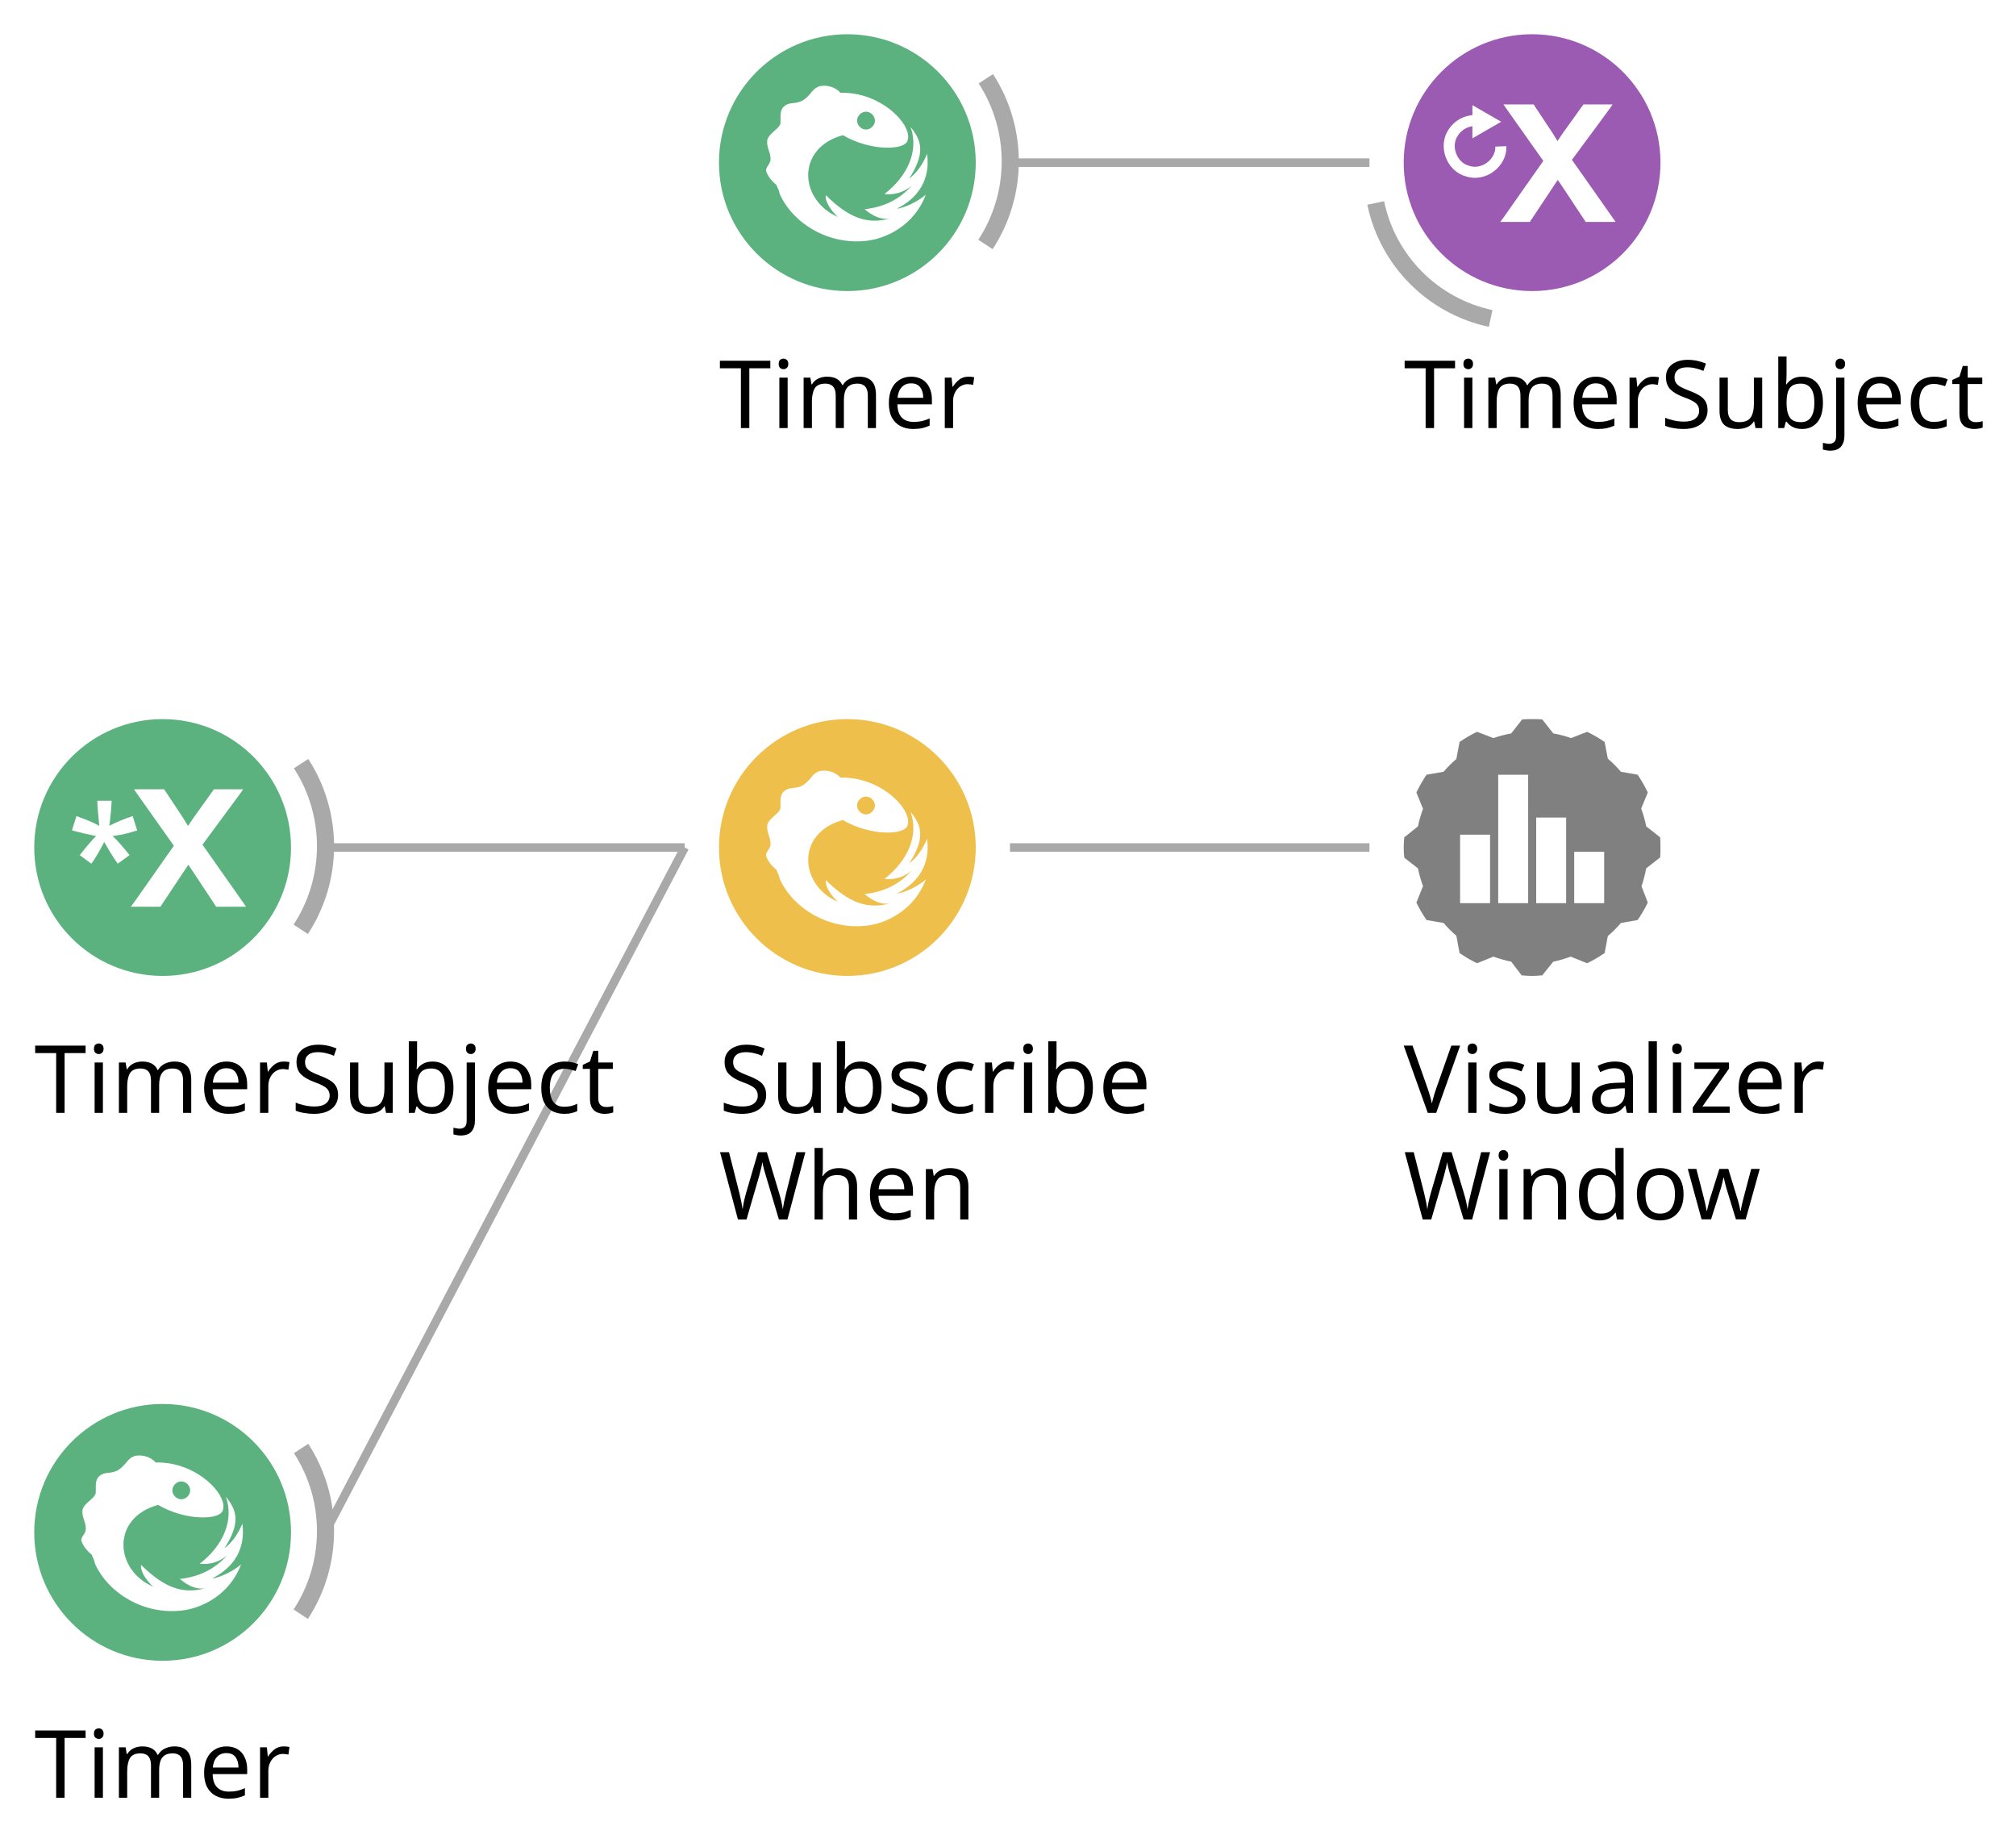
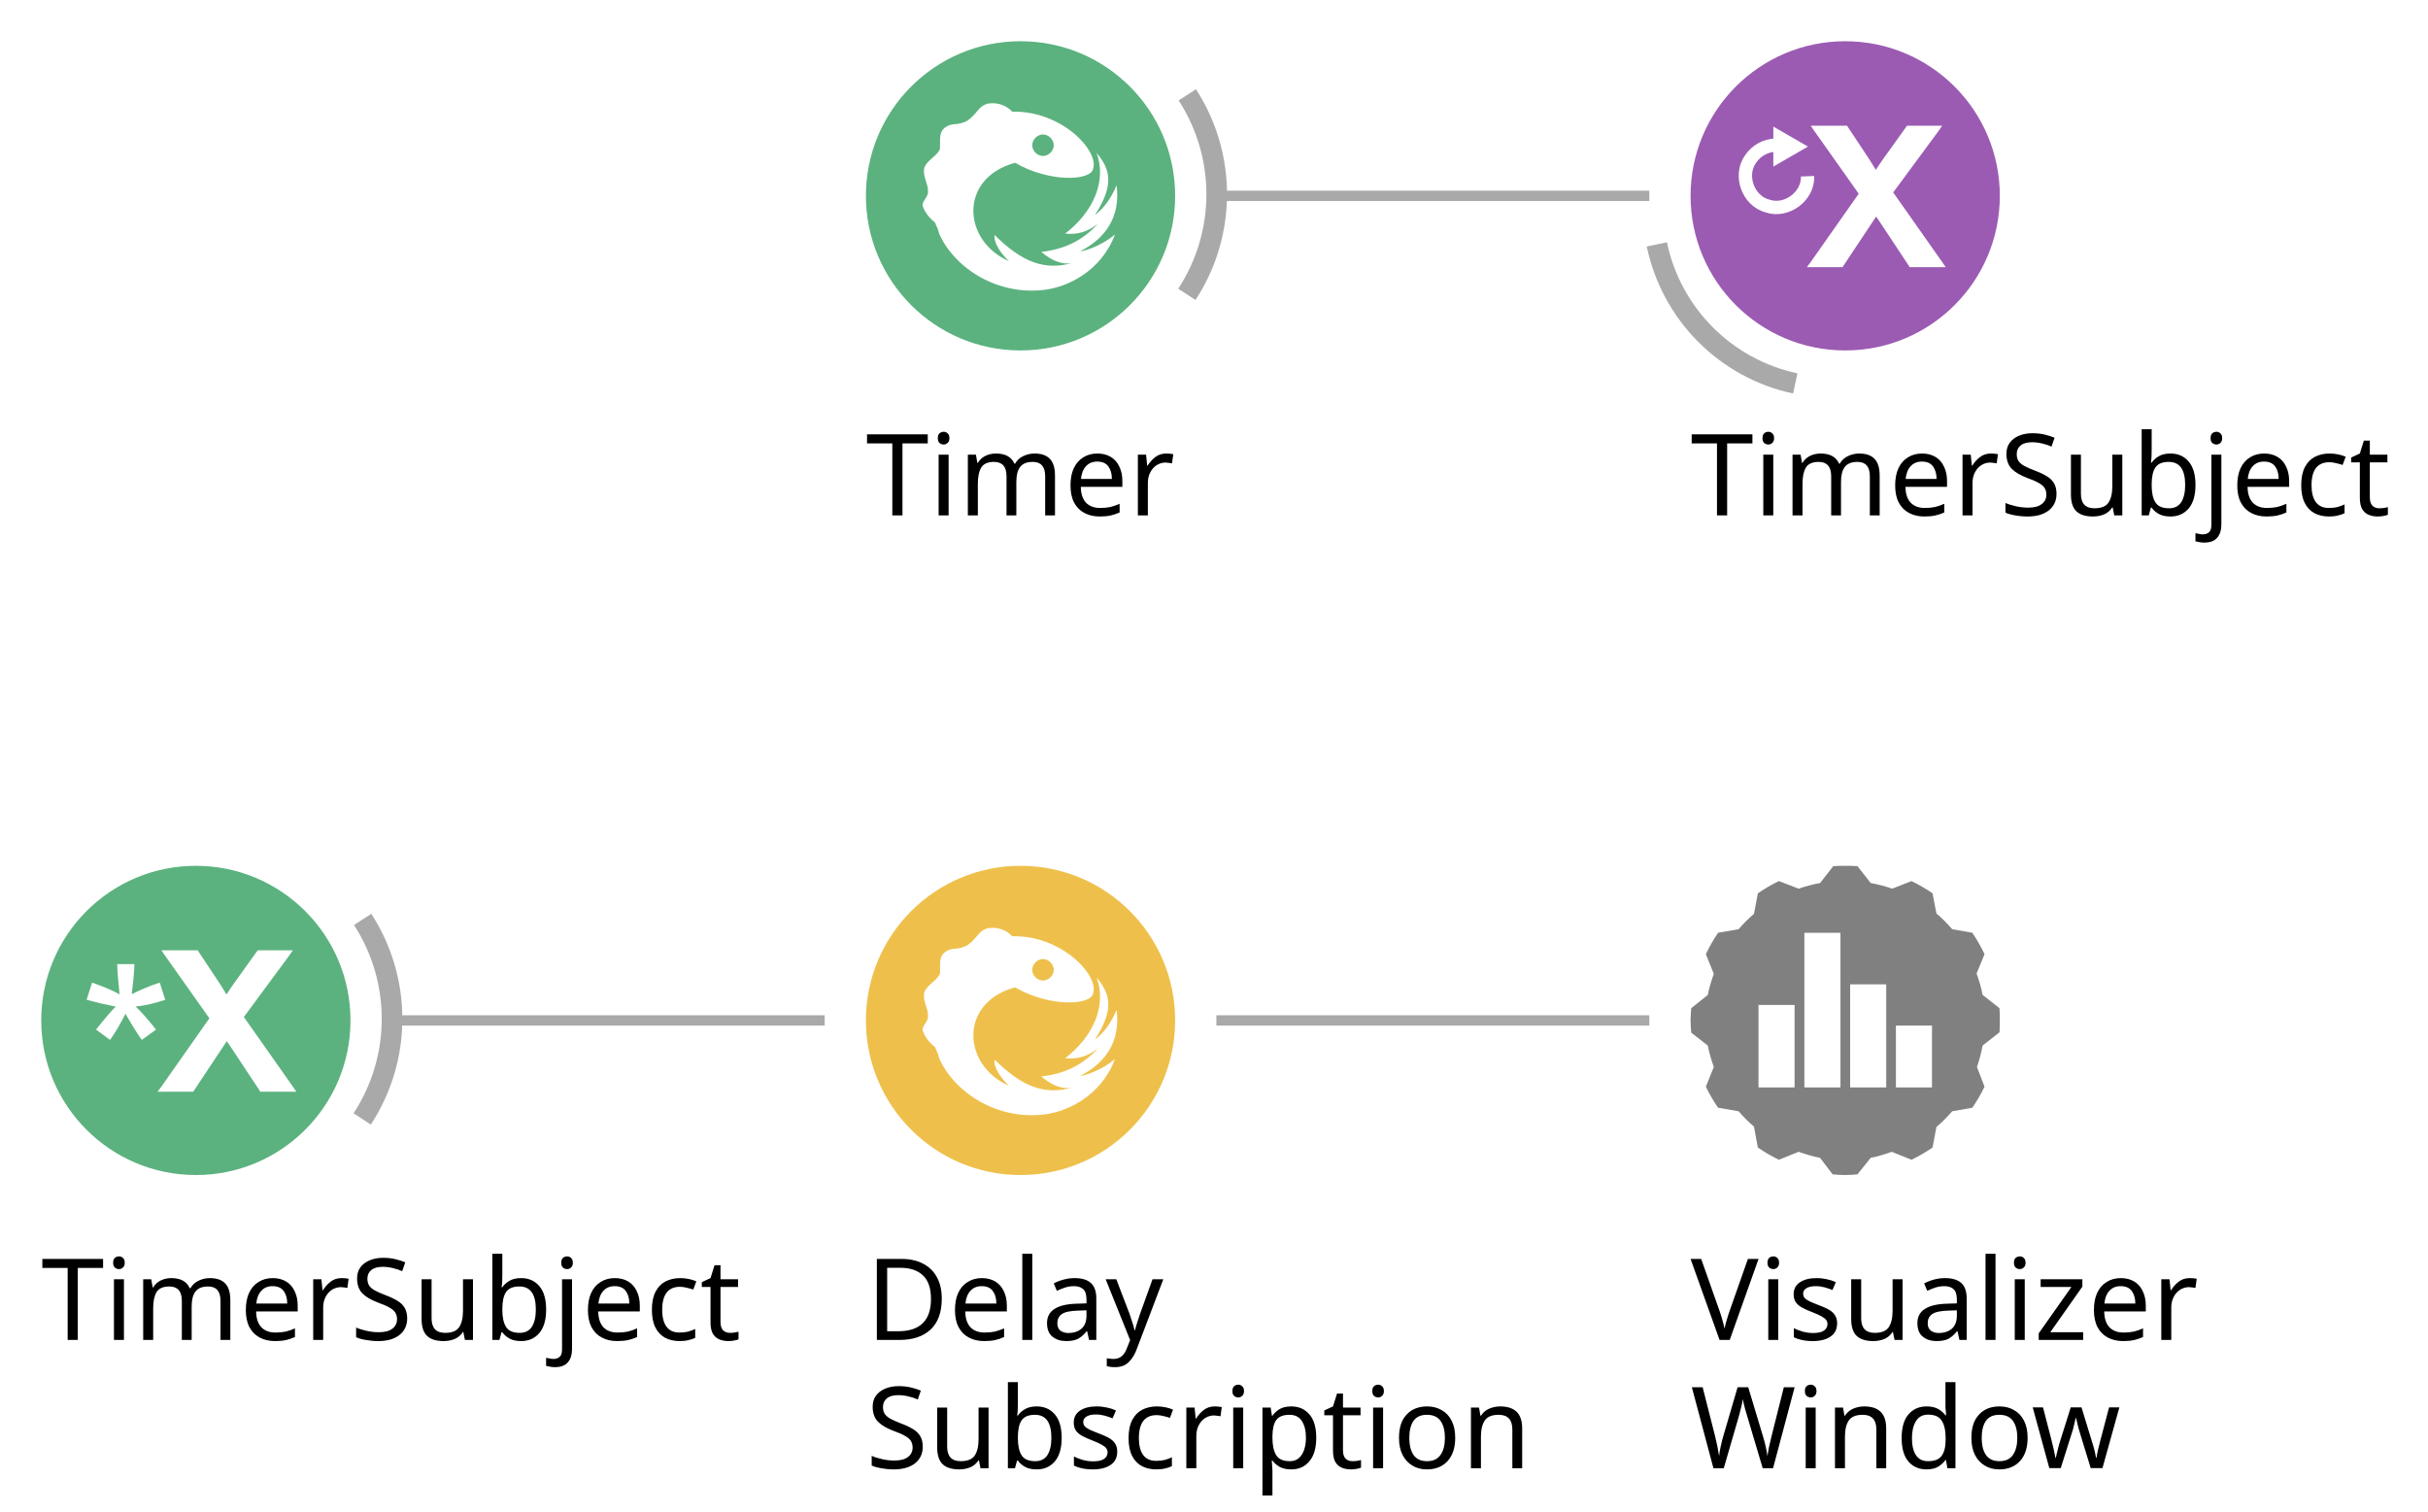
- <svg xmlns="http://www.w3.org/2000/svg" width="235.537" height="212.825" id="SvgGdi_output">
+ <svg xmlns="http://www.w3.org/2000/svg" width="235.537" height="146.65" id="SvgGdi_output">
  <style>text { fill: #000; } @media (prefers-color-scheme: dark) { text { fill: #eee; } }</style>
  <rect id="background" height="100.00%" style="fill:none;" width="100.00%" y="0.00" x="0.00" />
  <g style="shape-rendering:auto;" id="root_group">
    <line y1="19.00" style="stroke:rgb(169,169,169);fill:none;stroke-linecap:butt;stroke-miterlimit:9;opacity:1;stroke-width:1;stroke-linejoin:miter;" id="2" x2="160.00" y2="19.00" x1="118.00" />
    <line y1="99.00" style="stroke:rgb(169,169,169);fill:none;stroke-linecap:butt;stroke-miterlimit:9;opacity:1;stroke-width:1;stroke-linejoin:miter;" id="3" x2="160.00" y2="99.00" x1="118.00" />
    <line y1="99.00" style="stroke:rgb(169,169,169);fill:none;stroke-linecap:butt;stroke-miterlimit:9;opacity:1;stroke-width:1;stroke-linejoin:miter;" id="4" x2="80.00" y2="99.00" x1="38.00" />
-     <line y1="179.00" style="stroke:rgb(169,169,169);fill:none;stroke-linecap:butt;stroke-miterlimit:9;opacity:1;stroke-width:1;stroke-linejoin:miter;" id="5" x2="80.00" y2="99.00" x1="38.00" />
-     <path style="stroke:rgb(169,169,169);fill:none;stroke-linecap:butt;stroke-miterlimit:9;opacity:1;stroke-width:2;stroke-linejoin:miter;" transform="matrix(1.00 0.00 0.00 1.00 164.00 4.00 ) " id="39" d="M 10.158 33.2 C 3.405 31.759 -1.861 26.469 -3.271 19.71 " />
-     <ellipse id="40" cy="15.00" cx="15.00" transform="matrix(1.00 0.00 0.00 1.00 164.00 4.00 ) " rx="15.00" ry="15.00" style="stroke:none;opacity:1;fill:rgb(155,91,179);" />
-     <path d="M 11.656 8.2 12 8.7 16.312 14.794 11.656 21.419 11.281 21.919 14.75 21.919 14.844 21.762 18 17.012 18.469 17.7 21.156 21.762 21.25 21.919 24.75 21.919 24.406 21.419 19.656 14.669 24.062 8.7 24.406 8.2 21 8.2 20.906 8.325 18.687 11.419 C 18.463 11.729 18.223 12.106 17.968 12.481 17.77 12.155 17.587 11.842 17.312 11.419 L 15.281 8.356 15.187 8.2 11.656 8.2 z " style="stroke:none;fill-rule:evenodd;opacity:1;fill:rgb(255,255,255);" transform="matrix(1.00 0.00 0.00 1.00 164.00 4.00 ) " id="45" />
-     <path transform="matrix(1.00 0.00 0.00 1.00 164.00 4.00 ) " id="46" style="stroke:rgb(255,255,255);fill:none;stroke-linecap:butt;stroke-miterlimit:9;opacity:1;stroke-width:1.293;stroke-linejoin:miter;" d="M 11.351 13.1 C 11.424 15.047 9.308 16.616 7.467 15.989 5.583 15.5 4.683 13.023 5.816 11.439 6.346 10.624 7.286 10.102 8.258 10.084 " />
-     <path style="stroke:none;fill-rule:evenodd;opacity:1;fill:rgb(255,255,255);" transform="matrix(1.00 0.00 0.00 1.00 164.00 4.00 ) " id="47" d="M 8.027 12.161 8.027 8.282 11.387 10.221 9.707 11.191 z " />
-     <text id="48" transform="matrix(1.00 0.00 0.00 1.00 0.00 0.00 ) " x="164.00px" y="39.00px" style="stroke:none;clip-path:url(#50_text_clipper);font-family:Microsoft Sans Serif;font-size:8.25pt;opacity:1;">
-       <tspan dy="8.25pt" id="52">TimerSubject</tspan>
+     <path style="stroke:rgb(169,169,169);fill:none;stroke-linecap:butt;stroke-miterlimit:9;opacity:1;stroke-width:2;stroke-linejoin:miter;" transform="matrix(1.00 0.00 0.00 1.00 164.00 4.00 ) " id="38" d="M 10.158 33.2 C 3.405 31.759 -1.861 26.469 -3.271 19.71 " />
+     <ellipse id="39" cy="15.00" cx="15.00" transform="matrix(1.00 0.00 0.00 1.00 164.00 4.00 ) " rx="15.00" ry="15.00" style="stroke:none;opacity:1;fill:rgb(155,91,179);" />
+     <path d="M 11.656 8.2 12 8.7 16.312 14.794 11.656 21.419 11.281 21.919 14.75 21.919 14.844 21.762 18 17.012 18.469 17.7 21.156 21.762 21.25 21.919 24.75 21.919 24.406 21.419 19.656 14.669 24.062 8.7 24.406 8.2 21 8.2 20.906 8.325 18.687 11.419 C 18.463 11.729 18.223 12.106 17.968 12.481 17.77 12.155 17.587 11.842 17.312 11.419 L 15.281 8.356 15.187 8.2 11.656 8.2 z " style="stroke:none;fill-rule:evenodd;opacity:1;fill:rgb(255,255,255);" transform="matrix(1.00 0.00 0.00 1.00 164.00 4.00 ) " id="44" />
+     <path transform="matrix(1.00 0.00 0.00 1.00 164.00 4.00 ) " id="45" style="stroke:rgb(255,255,255);fill:none;stroke-linecap:butt;stroke-miterlimit:9;opacity:1;stroke-width:1.293;stroke-linejoin:miter;" d="M 11.351 13.1 C 11.424 15.047 9.308 16.616 7.467 15.989 5.583 15.5 4.683 13.023 5.816 11.439 6.346 10.624 7.286 10.102 8.258 10.084 " />
+     <path style="stroke:none;fill-rule:evenodd;opacity:1;fill:rgb(255,255,255);" transform="matrix(1.00 0.00 0.00 1.00 164.00 4.00 ) " id="46" d="M 8.027 12.161 8.027 8.282 11.387 10.221 9.707 11.191 z " />
+     <text id="47" transform="matrix(1.00 0.00 0.00 1.00 0.00 0.00 ) " x="164.00px" y="39.00px" style="stroke:none;clip-path:url(#49_text_clipper);font-family:Microsoft Sans Serif;font-size:8.25pt;opacity:1;">
+       <tspan dy="8.25pt" id="51">TimerSubject</tspan>
    </text>
-     <path transform="matrix(1.00 0.00 0.00 1.00 164.00 84.00 ) " id="56" d="M 15 0 C 15.401 0 15.794 0 16.187 0.033 L 17.476 1.671 C 18.195 1.804 18.878 1.977 19.552 2.218 L 21.429 1.483 C 22.14 1.823 22.829 2.227 23.473 2.67 L 23.849 4.621 C 24.395 5.087 24.913 5.605 25.379 6.151 L 27.33 6.494 C 27.773 7.138 28.177 7.861 28.517 8.571 L 27.746 10.448 C 27.987 11.122 28.196 11.805 28.329 12.523 L 29.967 13.813 C 29.998 14.206 30 14.599 30 15 30 15.392 29.997 15.769 29.967 16.154 L 28.329 17.44 C 28.198 18.146 28.017 18.852 27.782 19.516 L 28.517 21.429 C 28.176 22.143 27.775 22.826 27.33 23.473 L 25.379 23.813 C 24.913 24.358 24.395 24.877 23.849 25.342 L 23.473 27.33 C 22.828 27.774 22.14 28.177 21.429 28.517 L 19.516 27.746 C 18.851 27.982 18.184 28.198 17.476 28.329 L 16.187 29.934 C 15.793 29.965 15.401 30 15 30 14.599 30 14.173 29.966 13.78 29.934 L 12.56 28.329 C 11.862 28.2 11.141 27.977 10.484 27.746 L 8.571 28.517 C 7.856 28.176 7.174 27.776 6.527 27.33 L 6.151 25.306 C 5.617 24.848 5.114 24.348 4.658 23.813 L 2.67 23.473 C 2.225 22.826 1.824 22.143 1.483 21.429 L 2.254 19.516 C 2.023 18.859 1.8 18.138 1.671 17.44 L 0.066 16.187 C 0.035 15.794 -9.272993E-05 15.401 -9.272993E-05 15 -9.272993E-05 14.599 0.035 14.206 0.066 13.813 L 1.671 12.524 C 1.802 11.816 2.019 11.149 2.254 10.484 L 1.483 8.571 C 1.823 7.861 2.227 7.138 2.67 6.494 L 4.658 6.151 C 5.114 5.616 5.617 5.116 6.151 4.658 L 6.527 2.67 C 7.174 2.225 7.857 1.824 8.571 1.483 L 10.484 2.218 C 11.148 1.983 11.854 1.802 12.56 1.671 L 13.846 0.033 C 14.231 0.003 14.608 -0 15 -0 z " style="stroke:none;fill-rule:evenodd;opacity:1;fill:rgb(128,128,128);" />
-     <rect id="63" height="8.00" style="stroke:none;opacity:1;fill:rgb(255,255,255);" transform="matrix(1.00 0.00 0.00 1.00 164.00 84.00 ) " width="3.50" y="13.50" x="6.59" />
-     <rect id="64" height="15.00" style="stroke:none;opacity:1;fill:rgb(255,255,255);" transform="matrix(1.00 0.00 0.00 1.00 164.00 84.00 ) " width="3.50" y="6.50" x="11.04" />
-     <rect id="65" height="10.00" style="stroke:none;opacity:1;fill:rgb(255,255,255);" transform="matrix(1.00 0.00 0.00 1.00 164.00 84.00 ) " width="3.50" y="11.50" x="15.48" />
-     <rect id="66" height="6.00" style="stroke:none;opacity:1;fill:rgb(255,255,255);" transform="matrix(1.00 0.00 0.00 1.00 164.00 84.00 ) " width="3.50" y="15.50" x="19.92" />
-     <text id="67" transform="matrix(1.00 0.00 0.00 1.00 0.00 0.00 ) " x="164.00px" y="119.00px" style="stroke:none;clip-path:url(#69_text_clipper);font-family:Microsoft Sans Serif;font-size:8.25pt;opacity:1;">
-       <tspan dy="8.25pt" id="71">Visualizer</tspan>
+     <path transform="matrix(1.00 0.00 0.00 1.00 164.00 84.00 ) " id="55" d="M 15 0 C 15.401 0 15.794 0 16.187 0.033 L 17.476 1.671 C 18.195 1.804 18.878 1.977 19.552 2.218 L 21.429 1.483 C 22.14 1.823 22.829 2.227 23.473 2.67 L 23.849 4.621 C 24.395 5.087 24.913 5.605 25.379 6.151 L 27.33 6.494 C 27.773 7.138 28.177 7.861 28.517 8.571 L 27.746 10.448 C 27.987 11.122 28.196 11.805 28.329 12.523 L 29.967 13.813 C 29.998 14.206 30 14.599 30 15 30 15.392 29.997 15.769 29.967 16.154 L 28.329 17.44 C 28.198 18.146 28.017 18.852 27.782 19.516 L 28.517 21.429 C 28.176 22.143 27.775 22.826 27.33 23.473 L 25.379 23.813 C 24.913 24.358 24.395 24.877 23.849 25.342 L 23.473 27.33 C 22.828 27.774 22.14 28.177 21.429 28.517 L 19.516 27.746 C 18.851 27.982 18.184 28.198 17.476 28.329 L 16.187 29.934 C 15.793 29.965 15.401 30 15 30 14.599 30 14.173 29.966 13.78 29.934 L 12.56 28.329 C 11.862 28.2 11.141 27.977 10.484 27.746 L 8.571 28.517 C 7.856 28.176 7.174 27.776 6.527 27.33 L 6.151 25.306 C 5.617 24.848 5.114 24.348 4.658 23.813 L 2.67 23.473 C 2.225 22.826 1.824 22.143 1.483 21.429 L 2.254 19.516 C 2.023 18.859 1.8 18.138 1.671 17.44 L 0.066 16.187 C 0.035 15.794 -9.272993E-05 15.401 -9.272993E-05 15 -9.272993E-05 14.599 0.035 14.206 0.066 13.813 L 1.671 12.524 C 1.802 11.816 2.019 11.149 2.254 10.484 L 1.483 8.571 C 1.823 7.861 2.227 7.138 2.67 6.494 L 4.658 6.151 C 5.114 5.616 5.617 5.116 6.151 4.658 L 6.527 2.67 C 7.174 2.225 7.857 1.824 8.571 1.483 L 10.484 2.218 C 11.148 1.983 11.854 1.802 12.56 1.671 L 13.846 0.033 C 14.231 0.003 14.608 -0 15 -0 z " style="stroke:none;fill-rule:evenodd;opacity:1;fill:rgb(128,128,128);" />
+     <rect id="62" height="8.00" style="stroke:none;opacity:1;fill:rgb(255,255,255);" transform="matrix(1.00 0.00 0.00 1.00 164.00 84.00 ) " width="3.50" y="13.50" x="6.59" />
+     <rect id="63" height="15.00" style="stroke:none;opacity:1;fill:rgb(255,255,255);" transform="matrix(1.00 0.00 0.00 1.00 164.00 84.00 ) " width="3.50" y="6.50" x="11.04" />
+     <rect id="64" height="10.00" style="stroke:none;opacity:1;fill:rgb(255,255,255);" transform="matrix(1.00 0.00 0.00 1.00 164.00 84.00 ) " width="3.50" y="11.50" x="15.48" />
+     <rect id="65" height="6.00" style="stroke:none;opacity:1;fill:rgb(255,255,255);" transform="matrix(1.00 0.00 0.00 1.00 164.00 84.00 ) " width="3.50" y="15.50" x="19.92" />
+     <text id="66" transform="matrix(1.00 0.00 0.00 1.00 0.00 0.00 ) " x="164.00px" y="119.00px" style="stroke:none;clip-path:url(#68_text_clipper);font-family:Microsoft Sans Serif;font-size:8.25pt;opacity:1;">
+       <tspan dy="8.25pt" id="70">Visualizer</tspan>
    </text>
-     <text id="73" transform="matrix(1.00 0.00 0.00 1.00 0.00 0.00 ) " x="164.00px" y="131.45px" style="stroke:none;clip-path:url(#75_text_clipper);font-family:Microsoft Sans Serif;font-size:8.25pt;opacity:1;">
-       <tspan dy="8.25pt" id="77">Window</tspan>
+     <text id="72" transform="matrix(1.00 0.00 0.00 1.00 0.00 0.00 ) " x="164.00px" y="131.45px" style="stroke:none;clip-path:url(#74_text_clipper);font-family:Microsoft Sans Serif;font-size:8.25pt;opacity:1;">
+       <tspan dy="8.25pt" id="76">Window</tspan>
    </text>
-     <path d="M 31.179 5.2 C 34.998 11.092 34.981 18.682 31.136 24.557 " style="stroke:rgb(169,169,169);fill:none;stroke-linecap:butt;stroke-miterlimit:9;opacity:1;stroke-width:2;stroke-linejoin:miter;" transform="matrix(1.00 0.00 0.00 1.00 84.00 4.00 ) " id="82" />
-     <ellipse id="83" cy="15.00" cx="15.00" transform="matrix(1.00 0.00 0.00 1.00 84.00 4.00 ) " rx="15.00" ry="15.00" style="stroke:none;opacity:1;fill:rgb(91,178,126);" />
-     <path d="M 12.246 6.014 12.246 6.02 C 12.058 6.02 11.895 6.04 11.767 6.066 10.869 6.353 10.896 6.934 9.877 7.686 8.863 8.264 8.353 7.82 7.615 8.42 6.878 9.016 7.393 10.383 7.084 10.648 6.777 11.18 5.826 11.655 5.652 12.326 5.509 13.185 6.042 13.797 6.021 14.533 6.083 15.146 5.411 15.495 5.508 15.992 5.797 16.804 6.354 17.292 6.617 17.518 6.663 17.55 6.7 17.599 6.715 17.602 6.791 17.792 6.859 17.986 6.955 18.166 6.95 18.14 6.949 18.114 6.943 18.088 6.998 18.305 7.055 18.524 7.133 18.738 8.683 22.099 12.814 24.686 17.342 24.117 19.541 23.848 22.824 22.332 24.166 18.738 23.22 19.587 21.532 20.324 20.777 20.381 23.33 19.105 24.707 16.937 24.32 13.975 23.792 15.233 23.093 16.201 22.221 16.865 24.075 13.976 23.757 12.481 22.385 10.84 23.366 13.539 22.097 16.534 19.332 18.664 20.452 18.785 21.517 18.516 22.502 17.713 21.013 19.374 19.15 20.208 17.014 20.436 18.034 21.303 19.018 21.695 19.959 21.527 17.345 22.249 15.155 21.454 12.49 18.801 12.351 19.515 13.105 20.628 13.883 21.338 9.373 19.383 8.976 13.296 14.469 11.793 14.472 11.793 14.475 11.794 14.478 11.793 17.75 13.707 21.865 13.581 22.051 12.344 22.509 10.861 19.965 7.805 16.162 7.008 15.462 6.871 14.792 6.817 14.154 6.836 14.167 6.836 14.179 6.836 14.191 6.826 13.584 6.177 12.81 6.012 12.246 6.014 z M 17.178 9.047 C 17.724 9.047 18.223 9.544 18.223 10.09 18.223 10.636 17.724 11.133 17.178 11.133 16.632 11.133 16.135 10.636 16.135 10.09 16.135 9.544 16.632 9.047 17.178 9.047 z " style="stroke:none;fill-rule:evenodd;opacity:1;fill:rgb(255,255,255);" transform="matrix(1.00 0.00 0.00 1.00 84.00 4.00 ) " id="86" />
-     <text id="87" transform="matrix(1.00 0.00 0.00 1.00 0.00 0.00 ) " x="84.00px" y="39.00px" style="stroke:none;clip-path:url(#89_text_clipper);font-family:Microsoft Sans Serif;font-size:8.25pt;opacity:1;">
-       <tspan dy="8.25pt" id="91">Timer</tspan>
+     <path d="M 31.179 5.2 C 34.998 11.092 34.981 18.682 31.136 24.557 " style="stroke:rgb(169,169,169);fill:none;stroke-linecap:butt;stroke-miterlimit:9;opacity:1;stroke-width:2;stroke-linejoin:miter;" transform="matrix(1.00 0.00 0.00 1.00 84.00 4.00 ) " id="81" />
+     <ellipse id="82" cy="15.00" cx="15.00" transform="matrix(1.00 0.00 0.00 1.00 84.00 4.00 ) " rx="15.00" ry="15.00" style="stroke:none;opacity:1;fill:rgb(91,178,126);" />
+     <path d="M 12.246 6.014 12.246 6.02 C 12.058 6.02 11.895 6.04 11.767 6.066 10.869 6.353 10.896 6.934 9.877 7.686 8.863 8.264 8.353 7.82 7.615 8.42 6.878 9.016 7.393 10.383 7.084 10.648 6.777 11.18 5.826 11.655 5.652 12.326 5.509 13.185 6.042 13.797 6.021 14.533 6.083 15.146 5.411 15.495 5.508 15.992 5.797 16.804 6.354 17.292 6.617 17.518 6.663 17.55 6.7 17.599 6.715 17.602 6.791 17.792 6.859 17.986 6.955 18.166 6.95 18.14 6.949 18.114 6.943 18.088 6.998 18.305 7.055 18.524 7.133 18.738 8.683 22.099 12.814 24.686 17.342 24.117 19.541 23.848 22.824 22.332 24.166 18.738 23.22 19.587 21.532 20.324 20.777 20.381 23.33 19.105 24.707 16.937 24.32 13.975 23.792 15.233 23.093 16.201 22.221 16.865 24.075 13.976 23.757 12.481 22.385 10.84 23.366 13.539 22.097 16.534 19.332 18.664 20.452 18.785 21.517 18.516 22.502 17.713 21.013 19.374 19.15 20.208 17.014 20.436 18.034 21.303 19.018 21.695 19.959 21.527 17.345 22.249 15.155 21.454 12.49 18.801 12.351 19.515 13.105 20.628 13.883 21.338 9.373 19.383 8.976 13.296 14.469 11.793 14.472 11.793 14.475 11.794 14.478 11.793 17.75 13.707 21.865 13.581 22.051 12.344 22.509 10.861 19.965 7.805 16.162 7.008 15.462 6.871 14.792 6.817 14.154 6.836 14.167 6.836 14.179 6.836 14.191 6.826 13.584 6.177 12.81 6.012 12.246 6.014 z M 17.178 9.047 C 17.724 9.047 18.223 9.544 18.223 10.09 18.223 10.636 17.724 11.133 17.178 11.133 16.632 11.133 16.135 10.636 16.135 10.09 16.135 9.544 16.632 9.047 17.178 9.047 z " style="stroke:none;fill-rule:evenodd;opacity:1;fill:rgb(255,255,255);" transform="matrix(1.00 0.00 0.00 1.00 84.00 4.00 ) " id="85" />
+     <text id="86" transform="matrix(1.00 0.00 0.00 1.00 0.00 0.00 ) " x="84.00px" y="39.00px" style="stroke:none;clip-path:url(#88_text_clipper);font-family:Microsoft Sans Serif;font-size:8.25pt;opacity:1;">
+       <tspan dy="8.25pt" id="90">Timer</tspan>
    </text>
-     <ellipse id="95" cy="15.00" cx="15.00" transform="matrix(1.00 0.00 0.00 1.00 84.00 84.00 ) " rx="15.00" ry="15.00" style="stroke:none;opacity:1;fill:rgb(238,192,75);" />
-     <path d="M 12.246 6.014 12.246 6.02 C 12.058 6.02 11.895 6.04 11.767 6.066 10.869 6.353 10.896 6.934 9.877 7.686 8.863 8.264 8.353 7.82 7.615 8.42 6.878 9.016 7.393 10.383 7.084 10.648 6.777 11.18 5.826 11.655 5.652 12.326 5.509 13.185 6.042 13.797 6.021 14.533 6.083 15.146 5.411 15.495 5.508 15.992 5.797 16.804 6.354 17.292 6.617 17.518 6.663 17.55 6.7 17.599 6.715 17.602 6.791 17.792 6.859 17.986 6.955 18.166 6.95 18.14 6.949 18.114 6.943 18.088 6.998 18.305 7.055 18.524 7.133 18.738 8.683 22.099 12.814 24.686 17.342 24.117 19.541 23.848 22.824 22.332 24.166 18.738 23.22 19.587 21.532 20.324 20.777 20.381 23.33 19.105 24.707 16.937 24.32 13.975 23.792 15.233 23.093 16.201 22.221 16.865 24.075 13.976 23.757 12.481 22.385 10.84 23.366 13.539 22.097 16.534 19.332 18.664 20.452 18.785 21.517 18.516 22.502 17.713 21.013 19.374 19.15 20.208 17.014 20.436 18.034 21.303 19.018 21.695 19.959 21.527 17.345 22.249 15.155 21.454 12.49 18.801 12.351 19.515 13.105 20.628 13.883 21.338 9.373 19.383 8.976 13.296 14.469 11.793 14.472 11.793 14.475 11.794 14.478 11.793 17.75 13.707 21.865 13.581 22.051 12.344 22.509 10.861 19.965 7.805 16.162 7.008 15.462 6.871 14.792 6.817 14.154 6.836 14.167 6.836 14.179 6.836 14.191 6.826 13.584 6.177 12.81 6.012 12.246 6.014 z M 17.178 9.047 C 17.724 9.047 18.223 9.544 18.223 10.09 18.223 10.636 17.724 11.133 17.178 11.133 16.632 11.133 16.135 10.636 16.135 10.09 16.135 9.544 16.632 9.047 17.178 9.047 z " style="stroke:none;fill-rule:evenodd;opacity:1;fill:rgb(255,255,255);" transform="matrix(1.00 0.00 0.00 1.00 84.00 84.00 ) " id="96" />
-     <text id="97" transform="matrix(1.00 0.00 0.00 1.00 0.00 0.00 ) " x="84.00px" y="119.00px" style="stroke:none;clip-path:url(#99_text_clipper);font-family:Microsoft Sans Serif;font-size:8.25pt;opacity:1;">
-       <tspan dy="8.25pt" id="101">Subscribe</tspan>
+     <ellipse id="94" cy="15.00" cx="15.00" transform="matrix(1.00 0.00 0.00 1.00 84.00 84.00 ) " rx="15.00" ry="15.00" style="stroke:none;opacity:1;fill:rgb(238,192,75);" />
+     <path d="M 12.246 6.014 12.246 6.02 C 12.058 6.02 11.895 6.04 11.767 6.066 10.869 6.353 10.896 6.934 9.877 7.686 8.863 8.264 8.353 7.82 7.615 8.42 6.878 9.016 7.393 10.383 7.084 10.648 6.777 11.18 5.826 11.655 5.652 12.326 5.509 13.185 6.042 13.797 6.021 14.533 6.083 15.146 5.411 15.495 5.508 15.992 5.797 16.804 6.354 17.292 6.617 17.518 6.663 17.55 6.7 17.599 6.715 17.602 6.791 17.792 6.859 17.986 6.955 18.166 6.95 18.14 6.949 18.114 6.943 18.088 6.998 18.305 7.055 18.524 7.133 18.738 8.683 22.099 12.814 24.686 17.342 24.117 19.541 23.848 22.824 22.332 24.166 18.738 23.22 19.587 21.532 20.324 20.777 20.381 23.33 19.105 24.707 16.937 24.32 13.975 23.792 15.233 23.093 16.201 22.221 16.865 24.075 13.976 23.757 12.481 22.385 10.84 23.366 13.539 22.097 16.534 19.332 18.664 20.452 18.785 21.517 18.516 22.502 17.713 21.013 19.374 19.15 20.208 17.014 20.436 18.034 21.303 19.018 21.695 19.959 21.527 17.345 22.249 15.155 21.454 12.49 18.801 12.351 19.515 13.105 20.628 13.883 21.338 9.373 19.383 8.976 13.296 14.469 11.793 14.472 11.793 14.475 11.794 14.478 11.793 17.75 13.707 21.865 13.581 22.051 12.344 22.509 10.861 19.965 7.805 16.162 7.008 15.462 6.871 14.792 6.817 14.154 6.836 14.167 6.836 14.179 6.836 14.191 6.826 13.584 6.177 12.81 6.012 12.246 6.014 z M 17.178 9.047 C 17.724 9.047 18.223 9.544 18.223 10.09 18.223 10.636 17.724 11.133 17.178 11.133 16.632 11.133 16.135 10.636 16.135 10.09 16.135 9.544 16.632 9.047 17.178 9.047 z " style="stroke:none;fill-rule:evenodd;opacity:1;fill:rgb(255,255,255);" transform="matrix(1.00 0.00 0.00 1.00 84.00 84.00 ) " id="95" />
+     <text id="96" transform="matrix(1.00 0.00 0.00 1.00 0.00 0.00 ) " x="84.00px" y="119.00px" style="stroke:none;clip-path:url(#98_text_clipper);font-family:Microsoft Sans Serif;font-size:8.25pt;opacity:1;">
+       <tspan dy="8.25pt" id="100">Delay</tspan>
    </text>
-     <text id="103" transform="matrix(1.00 0.00 0.00 1.00 0.00 0.00 ) " x="84.00px" y="131.45px" style="stroke:none;clip-path:url(#105_text_clipper);font-family:Microsoft Sans Serif;font-size:8.25pt;opacity:1;">
-       <tspan dy="8.25pt" id="107">When</tspan>
+     <text id="102" transform="matrix(1.00 0.00 0.00 1.00 0.00 0.00 ) " x="84.00px" y="131.45px" style="stroke:none;clip-path:url(#104_text_clipper);font-family:Microsoft Sans Serif;font-size:8.25pt;opacity:1;">
+       <tspan dy="8.25pt" id="106">Subscription</tspan>
    </text>
-     <path d="M 31.179 5.2 C 34.998 11.092 34.981 18.682 31.136 24.557 " style="stroke:rgb(169,169,169);fill:none;stroke-linecap:butt;stroke-miterlimit:9;opacity:1;stroke-width:2;stroke-linejoin:miter;" transform="matrix(1.00 0.00 0.00 1.00 4.00 84.00 ) " id="109" />
-     <ellipse id="110" cy="15.00" cx="15.00" transform="matrix(1.00 0.00 0.00 1.00 4.00 84.00 ) " rx="15.00" ry="15.00" style="stroke:none;opacity:1;fill:rgb(91,178,126);" />
-     <path style="stroke:none;fill-rule:evenodd;opacity:1;fill:rgb(255,255,255);" transform="matrix(1.00 0.00 0.00 1.00 4.00 84.00 ) " id="114" d="M 4.403 13 4.933 11.327 C 6.156 11.767 7.045 12.148 7.598 12.47 7.452 11.048 7.375 10.07 7.368 9.535 L 9.04 9.535 C 9.017 10.313 8.929 11.287 8.775 12.458 9.567 12.05 10.475 11.672 11.498 11.327 L 12.028 13 C 11.052 13.33 10.094 13.55 9.156 13.66 9.625 14.077 10.286 14.819 11.14 15.888 L 9.756 16.889 C 9.31 16.269 8.783 15.424 8.175 14.355 7.606 15.463 7.106 16.308 6.675 16.889 L 5.314 15.888 C 6.206 14.764 6.845 14.022 7.229 13.66 6.237 13.464 5.295 13.244 4.403 13 z " />
-     <path d="M 11.656 8.2 12 8.7 16.312 14.794 11.656 21.419 11.281 21.919 14.75 21.919 14.844 21.762 18 17.012 18.469 17.7 21.156 21.762 21.25 21.919 24.75 21.919 24.406 21.419 19.656 14.669 24.062 8.7 24.406 8.2 21 8.2 20.906 8.325 18.687 11.419 C 18.463 11.729 18.223 12.106 17.968 12.481 17.77 12.155 17.587 11.842 17.312 11.419 L 15.281 8.356 15.187 8.2 11.656 8.2 z " style="stroke:none;fill-rule:evenodd;opacity:1;fill:rgb(255,255,255);" transform="matrix(1.00 0.00 0.00 1.00 4.00 84.00 ) " id="115" />
-     <text id="116" transform="matrix(1.00 0.00 0.00 1.00 0.00 0.00 ) " x="4.00px" y="119.00px" style="stroke:none;clip-path:url(#118_text_clipper);font-family:Microsoft Sans Serif;font-size:8.25pt;opacity:1;">
-       <tspan dy="8.25pt" id="120">TimerSubject</tspan>
-     </text>
-     <path d="M 31.179 5.2 C 34.998 11.092 34.981 18.682 31.136 24.557 " style="stroke:rgb(169,169,169);fill:none;stroke-linecap:butt;stroke-miterlimit:9;opacity:1;stroke-width:2;stroke-linejoin:miter;" transform="matrix(1.00 0.00 0.00 1.00 4.00 164.00 ) " id="122" />
-     <ellipse id="123" cy="15.00" cx="15.00" transform="matrix(1.00 0.00 0.00 1.00 4.00 164.00 ) " rx="15.00" ry="15.00" style="stroke:none;opacity:1;fill:rgb(91,178,126);" />
-     <path d="M 12.246 6.014 12.246 6.02 C 12.058 6.02 11.895 6.04 11.767 6.066 10.869 6.353 10.896 6.934 9.877 7.686 8.863 8.264 8.353 7.82 7.615 8.42 6.878 9.016 7.393 10.383 7.084 10.648 6.777 11.18 5.826 11.655 5.652 12.326 5.509 13.185 6.042 13.797 6.021 14.533 6.083 15.146 5.411 15.495 5.508 15.992 5.797 16.804 6.354 17.292 6.617 17.518 6.663 17.55 6.7 17.599 6.715 17.602 6.791 17.792 6.859 17.986 6.955 18.166 6.95 18.14 6.949 18.114 6.943 18.088 6.998 18.305 7.055 18.524 7.133 18.738 8.683 22.099 12.814 24.686 17.342 24.117 19.541 23.848 22.824 22.332 24.166 18.738 23.22 19.587 21.532 20.324 20.777 20.381 23.33 19.105 24.707 16.937 24.32 13.975 23.792 15.233 23.093 16.201 22.221 16.865 24.075 13.976 23.757 12.481 22.385 10.84 23.366 13.539 22.097 16.534 19.332 18.664 20.452 18.785 21.517 18.516 22.502 17.713 21.013 19.374 19.15 20.208 17.014 20.436 18.034 21.303 19.018 21.695 19.959 21.527 17.345 22.249 15.155 21.454 12.49 18.801 12.351 19.515 13.105 20.628 13.883 21.338 9.373 19.383 8.976 13.296 14.469 11.793 14.472 11.793 14.475 11.794 14.478 11.793 17.75 13.707 21.865 13.581 22.051 12.344 22.509 10.861 19.965 7.805 16.162 7.008 15.462 6.871 14.792 6.817 14.154 6.836 14.167 6.836 14.179 6.836 14.191 6.826 13.584 6.177 12.81 6.012 12.246 6.014 z M 17.178 9.047 C 17.724 9.047 18.223 9.544 18.223 10.09 18.223 10.636 17.724 11.133 17.178 11.133 16.632 11.133 16.135 10.636 16.135 10.09 16.135 9.544 16.632 9.047 17.178 9.047 z " style="stroke:none;fill-rule:evenodd;opacity:1;fill:rgb(255,255,255);" transform="matrix(1.00 0.00 0.00 1.00 4.00 164.00 ) " id="124" />
-     <text id="125" transform="matrix(1.00 0.00 0.00 1.00 0.00 0.00 ) " x="4.00px" y="199.00px" style="stroke:none;clip-path:url(#127_text_clipper);font-family:Microsoft Sans Serif;font-size:8.25pt;opacity:1;">
-       <tspan dy="8.25pt" id="129">Timer</tspan>
+     <path d="M 31.179 5.2 C 34.998 11.092 34.981 18.682 31.136 24.557 " style="stroke:rgb(169,169,169);fill:none;stroke-linecap:butt;stroke-miterlimit:9;opacity:1;stroke-width:2;stroke-linejoin:miter;" transform="matrix(1.00 0.00 0.00 1.00 4.00 84.00 ) " id="108" />
+     <ellipse id="109" cy="15.00" cx="15.00" transform="matrix(1.00 0.00 0.00 1.00 4.00 84.00 ) " rx="15.00" ry="15.00" style="stroke:none;opacity:1;fill:rgb(91,178,126);" />
+     <path style="stroke:none;fill-rule:evenodd;opacity:1;fill:rgb(255,255,255);" transform="matrix(1.00 0.00 0.00 1.00 4.00 84.00 ) " id="113" d="M 4.403 13 4.933 11.327 C 6.156 11.767 7.045 12.148 7.598 12.47 7.452 11.048 7.375 10.07 7.368 9.535 L 9.04 9.535 C 9.017 10.313 8.929 11.287 8.775 12.458 9.567 12.05 10.475 11.672 11.498 11.327 L 12.028 13 C 11.052 13.33 10.094 13.55 9.156 13.66 9.625 14.077 10.286 14.819 11.14 15.888 L 9.756 16.889 C 9.31 16.269 8.783 15.424 8.175 14.355 7.606 15.463 7.106 16.308 6.675 16.889 L 5.314 15.888 C 6.206 14.764 6.845 14.022 7.229 13.66 6.237 13.464 5.295 13.244 4.403 13 z " />
+     <path d="M 11.656 8.2 12 8.7 16.312 14.794 11.656 21.419 11.281 21.919 14.75 21.919 14.844 21.762 18 17.012 18.469 17.7 21.156 21.762 21.25 21.919 24.75 21.919 24.406 21.419 19.656 14.669 24.062 8.7 24.406 8.2 21 8.2 20.906 8.325 18.687 11.419 C 18.463 11.729 18.223 12.106 17.968 12.481 17.77 12.155 17.587 11.842 17.312 11.419 L 15.281 8.356 15.187 8.2 11.656 8.2 z " style="stroke:none;fill-rule:evenodd;opacity:1;fill:rgb(255,255,255);" transform="matrix(1.00 0.00 0.00 1.00 4.00 84.00 ) " id="114" />
+     <text id="115" transform="matrix(1.00 0.00 0.00 1.00 0.00 0.00 ) " x="4.00px" y="119.00px" style="stroke:none;clip-path:url(#117_text_clipper);font-family:Microsoft Sans Serif;font-size:8.25pt;opacity:1;">
+       <tspan dy="8.25pt" id="119">TimerSubject</tspan>
    </text>
  </g>
  <defs id="clips_hatches_and_gradients">
-     <clipPath id="50_text_clipper">
-       <rect x="164.00" y="39.00" width="70.54" height="13.83" id="51" />
+     <clipPath id="49_text_clipper">
+       <rect x="164.00" y="39.00" width="70.54" height="13.83" id="50" />
    </clipPath>
-     <clipPath id="69_text_clipper">
-       <rect x="164.00" y="119.00" width="52.98" height="27.65" id="70" />
+     <clipPath id="68_text_clipper">
+       <rect x="164.00" y="119.00" width="52.98" height="27.65" id="69" />
    </clipPath>
-     <clipPath id="75_text_clipper">
-       <rect x="164.00" y="131.45" width="52.98" height="27.65" id="76" />
+     <clipPath id="74_text_clipper">
+       <rect x="164.00" y="131.45" width="52.98" height="27.65" id="75" />
    </clipPath>
-     <clipPath id="89_text_clipper">
-       <rect x="84.00" y="39.00" width="32.68" height="13.83" id="90" />
+     <clipPath id="88_text_clipper">
+       <rect x="84.00" y="39.00" width="32.68" height="13.83" id="89" />
    </clipPath>
-     <clipPath id="99_text_clipper">
-       <rect x="84.00" y="119.00" width="54.11" height="27.65" id="100" />
+     <clipPath id="98_text_clipper">
+       <rect x="84.00" y="119.00" width="66.14" height="27.65" id="99" />
    </clipPath>
-     <clipPath id="105_text_clipper">
-       <rect x="84.00" y="131.45" width="54.11" height="27.65" id="106" />
+     <clipPath id="104_text_clipper">
+       <rect x="84.00" y="131.45" width="66.14" height="27.65" id="105" />
    </clipPath>
-     <clipPath id="118_text_clipper">
-       <rect x="4.00" y="119.00" width="70.54" height="13.83" id="119" />
-     </clipPath>
-     <clipPath id="127_text_clipper">
-       <rect x="4.00" y="199.00" width="32.68" height="13.83" id="128" />
+     <clipPath id="117_text_clipper">
+       <rect x="4.00" y="119.00" width="70.54" height="13.83" id="118" />
    </clipPath>
  </defs>
</svg>
